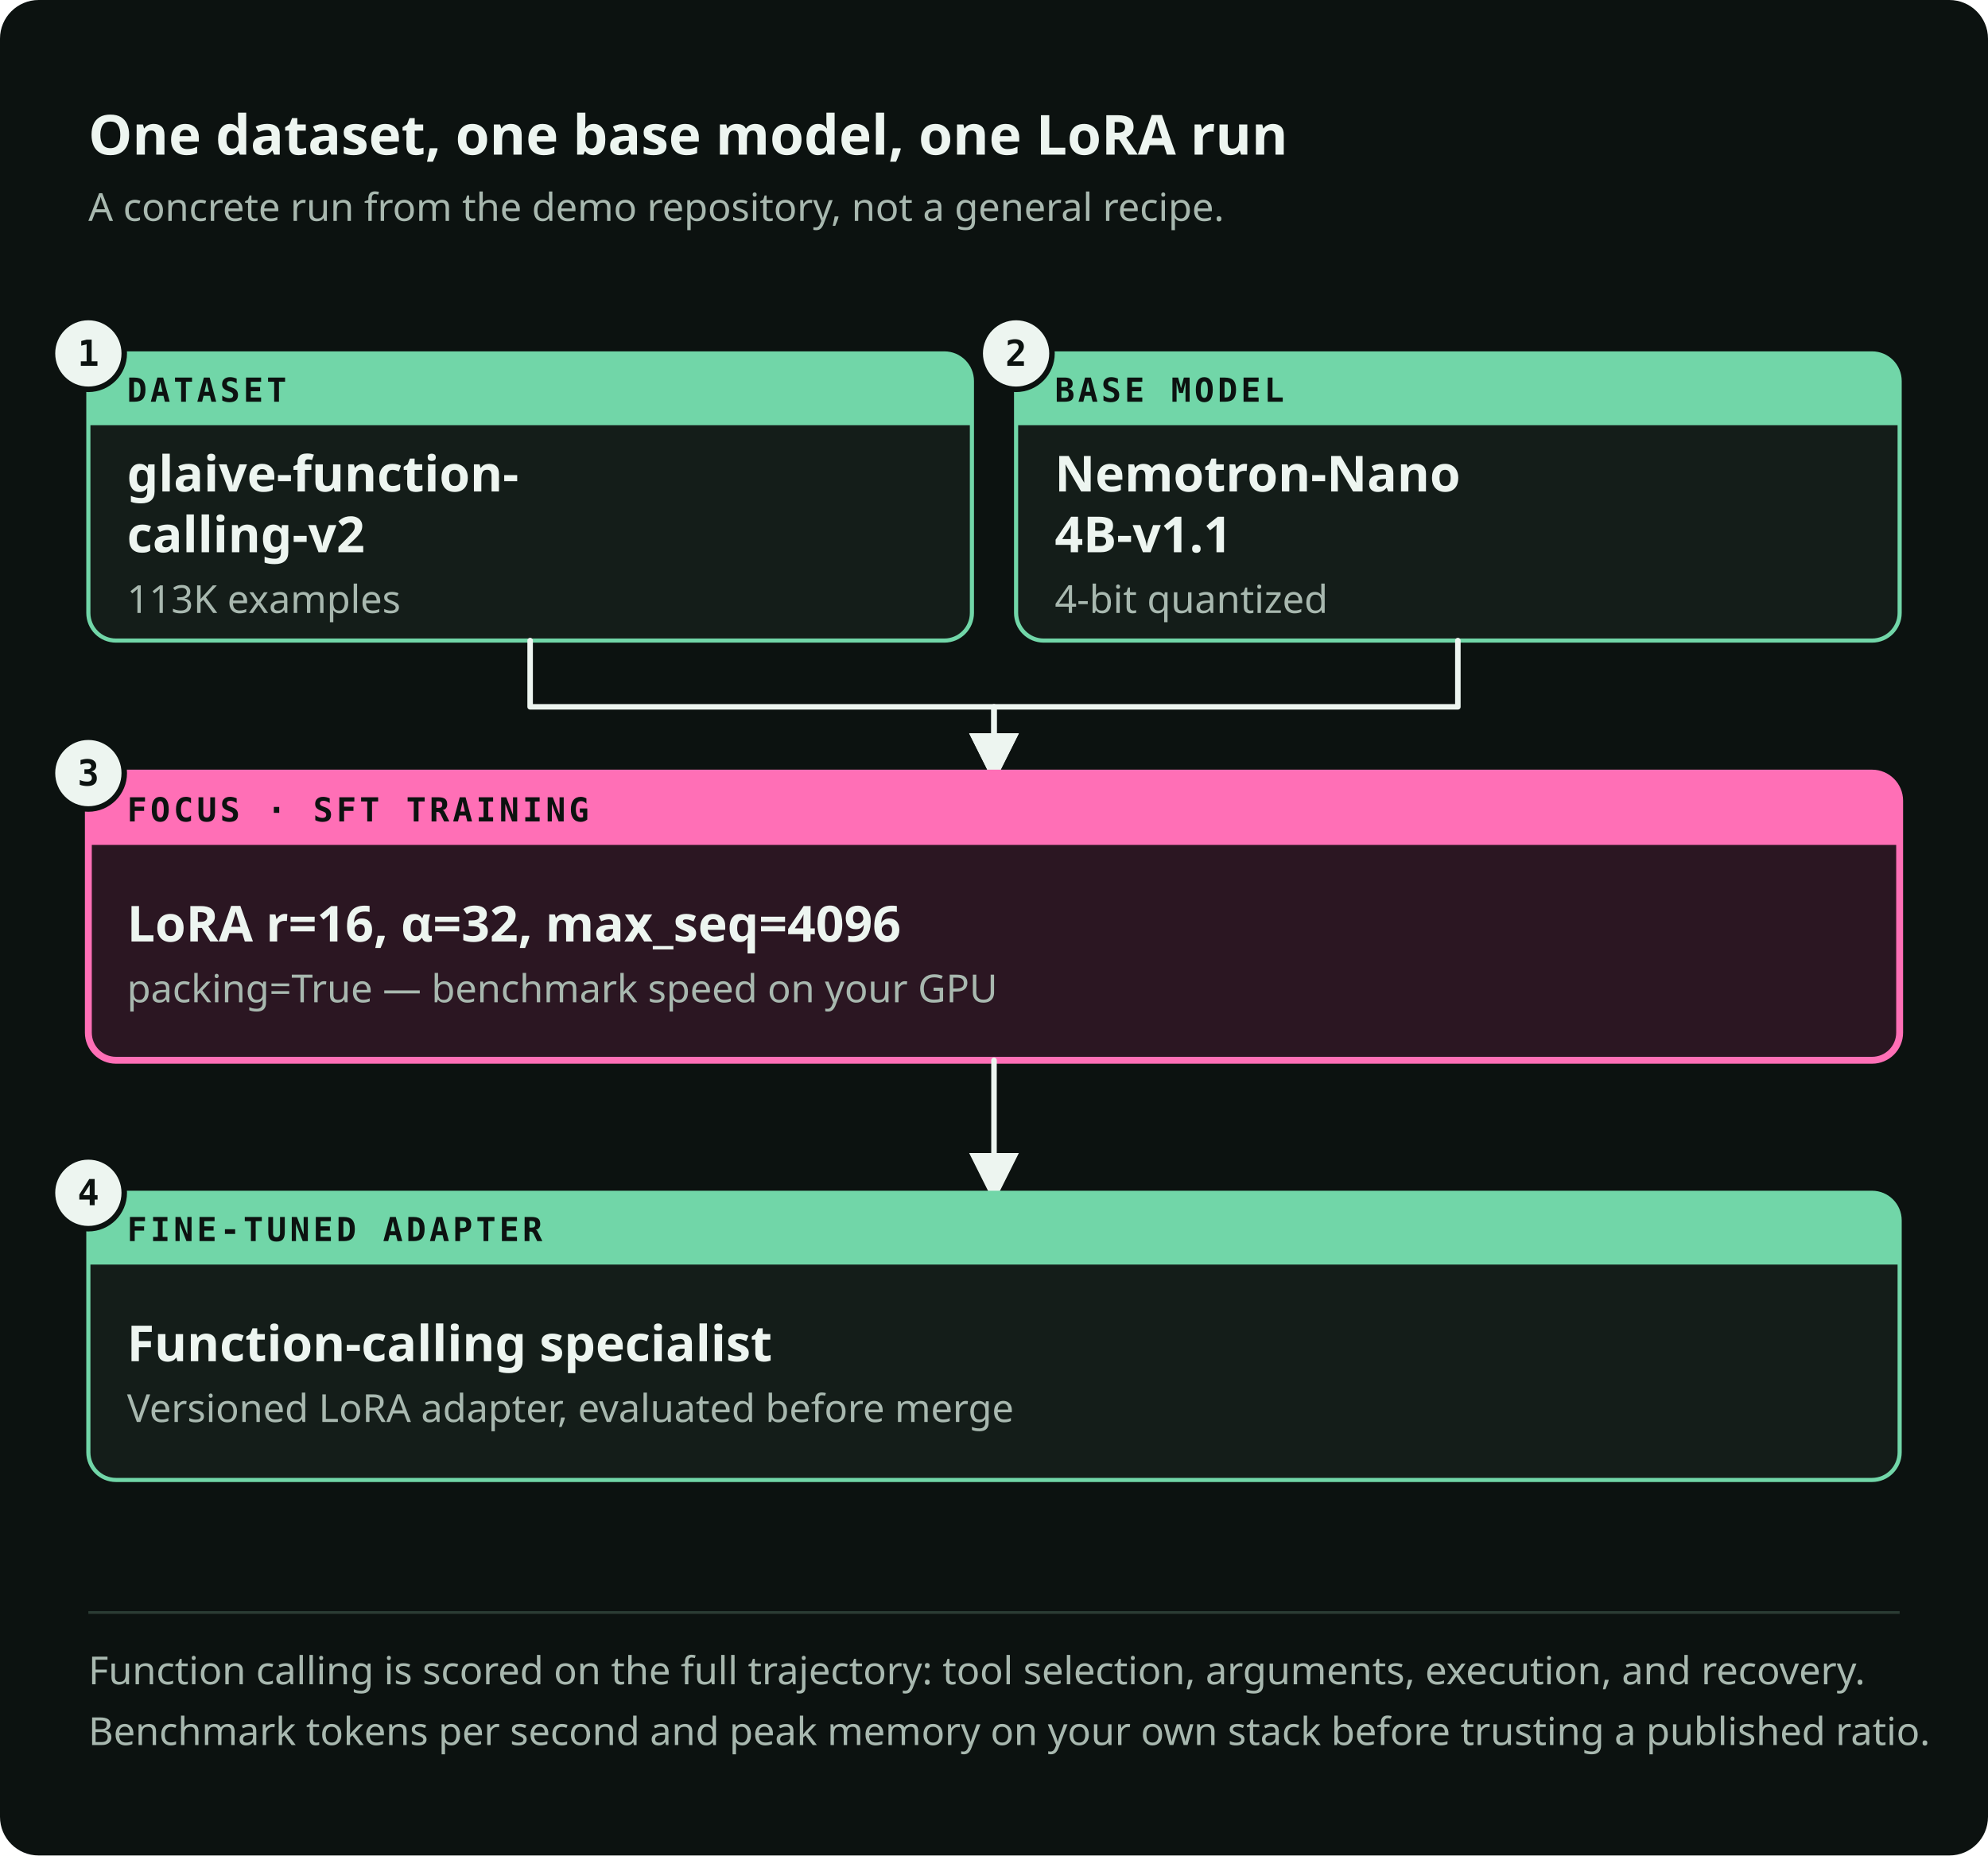
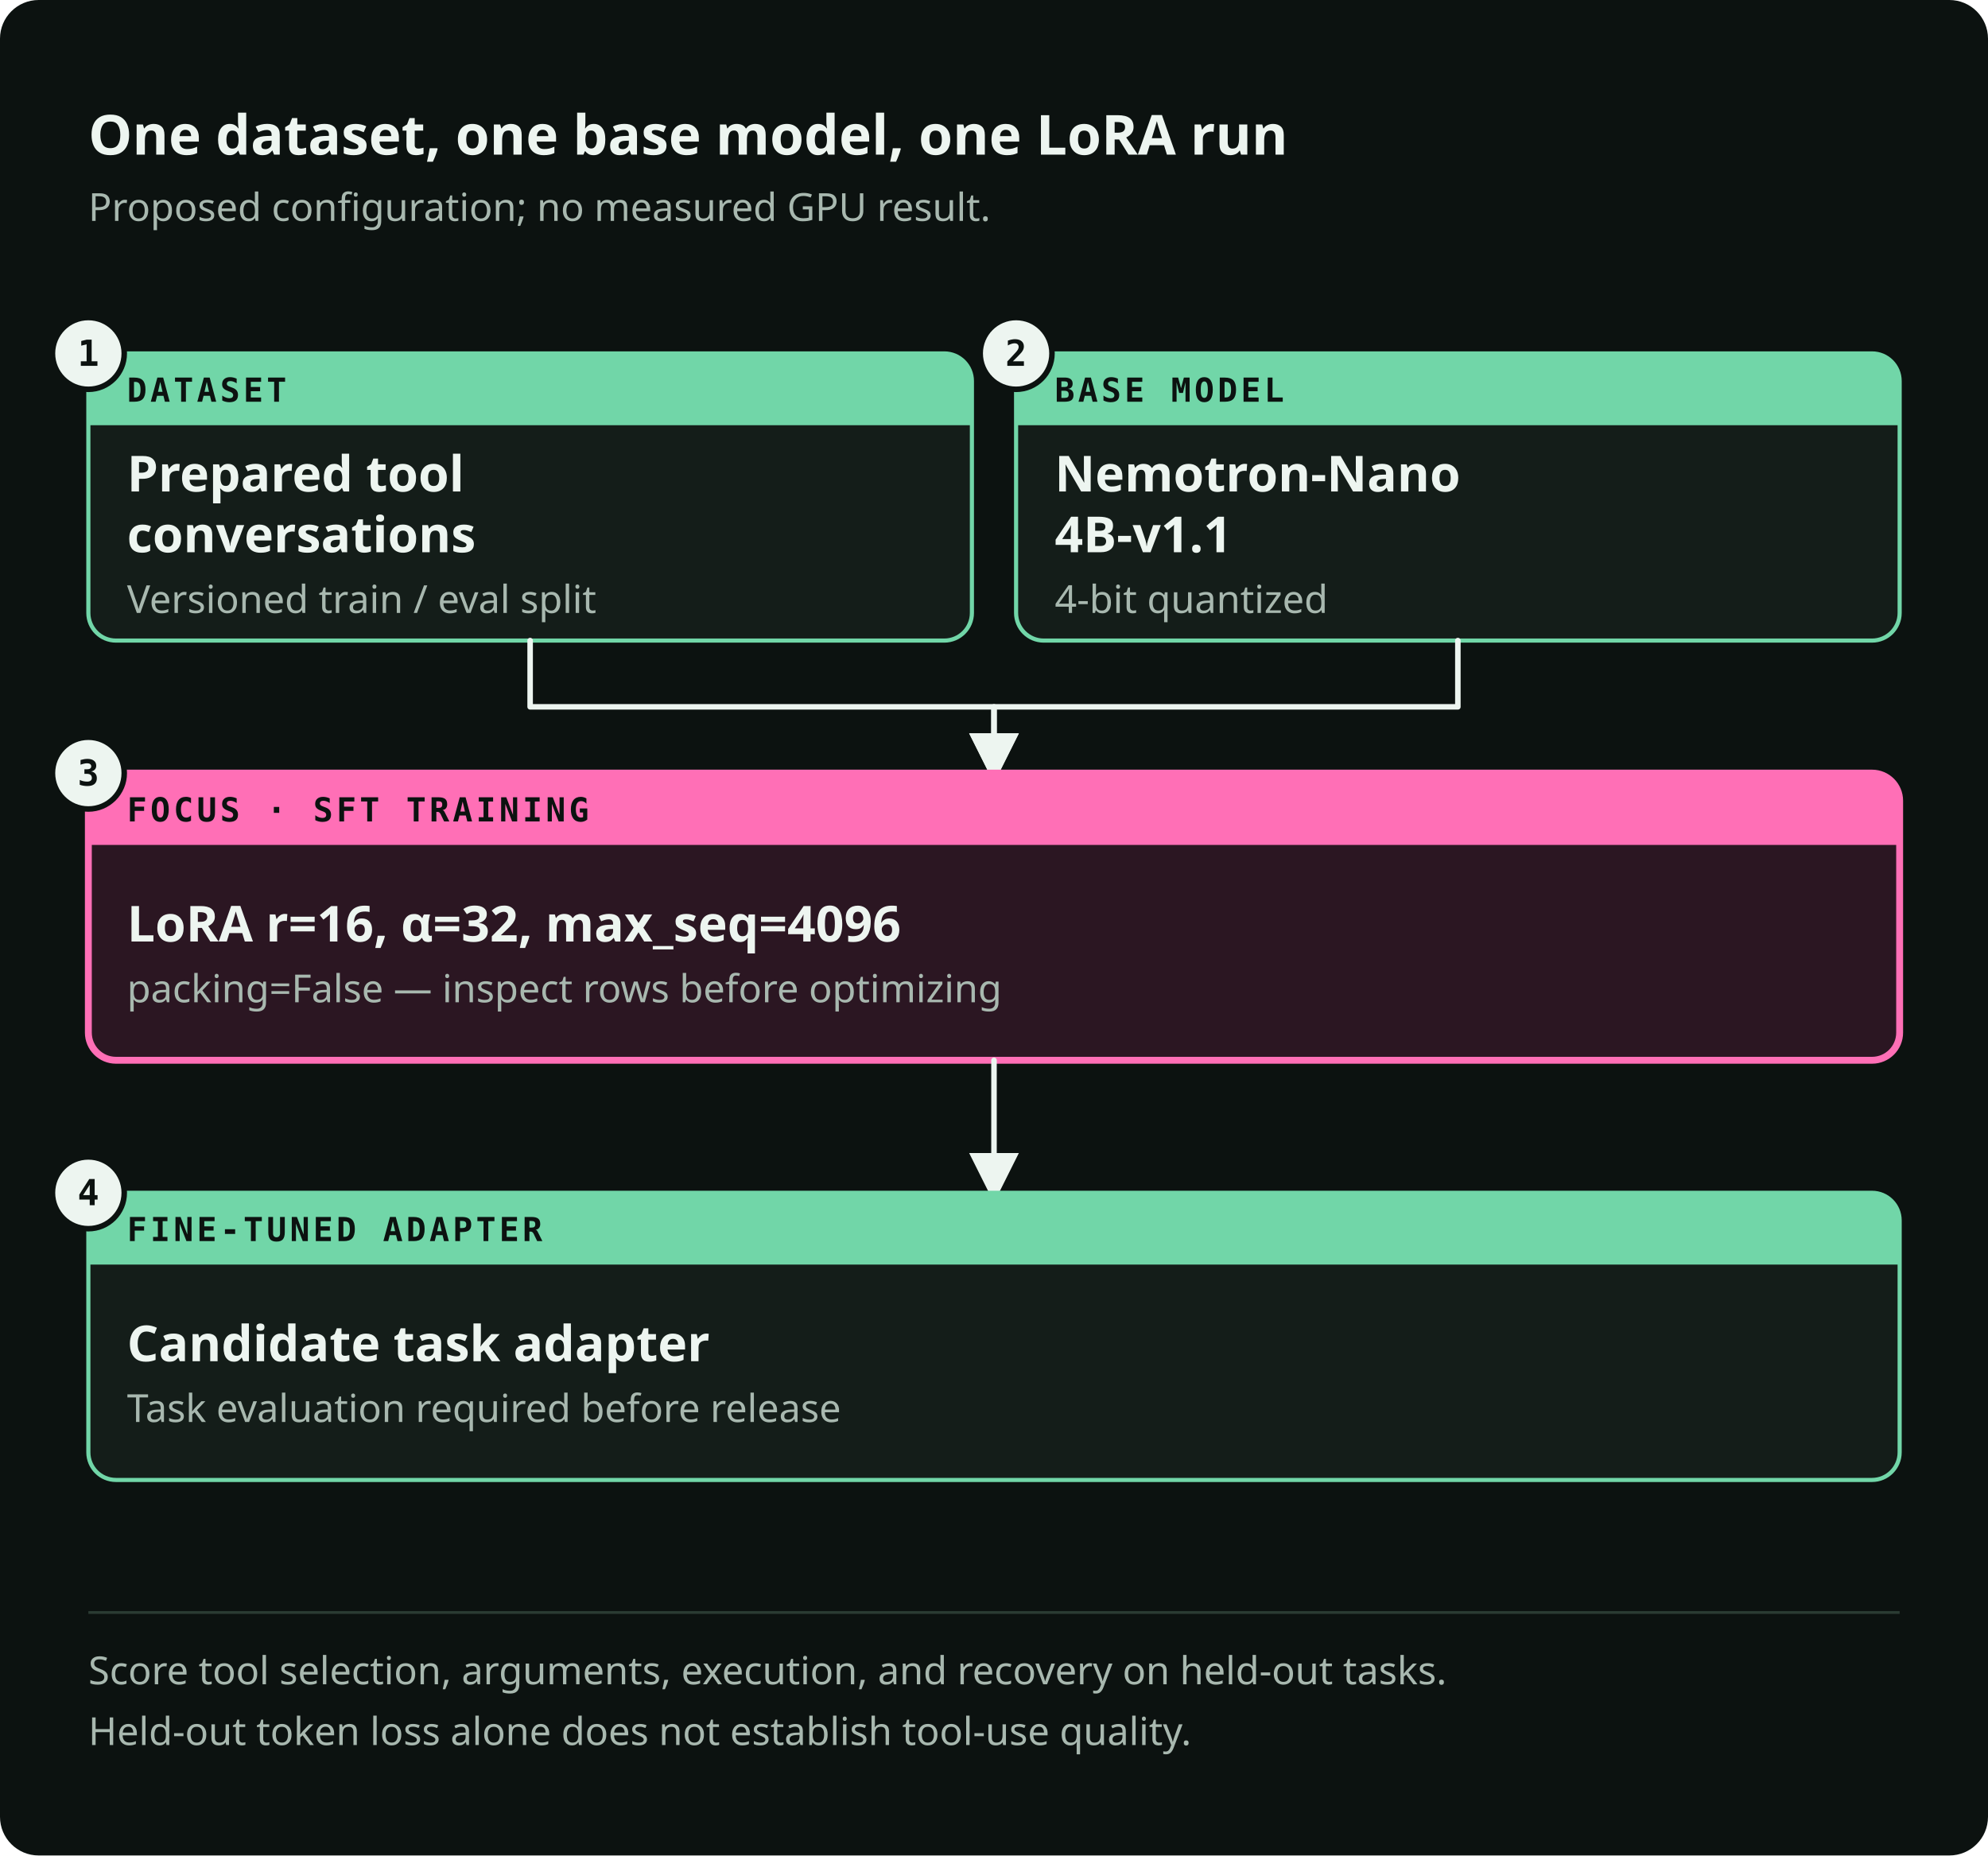
<svg xmlns="http://www.w3.org/2000/svg" viewBox="0 0 720 672" role="img" preserveAspectRatio="xMidYMid meet" data-visual-system="byte-diagram-v2" data-direction="B" data-theme="dark" aria-labelledby="fttrain-title fttrain-desc" shape-rendering="geometricPrecision" text-rendering="geometricPrecision">
  <style data-visual-system="byte-diagram-v2">* { animation: none !important; }</style>
  <defs>
    <marker id="fttrain-arrow-flow" viewBox="0 0 10 10" refX="8" refY="5" markerWidth="9" markerHeight="9" orient="auto-start-reverse">
      <path d="M0 0 10 5 0 10Z" fill="#EDF5F0" />
    </marker>
    <marker id="fttrain-arrow-fail" viewBox="0 0 10 10" refX="8" refY="5" markerWidth="9" markerHeight="9" orient="auto-start-reverse">
      <path d="M0 0 10 5 0 10Z" fill="#FF6FB6" />
    </marker>
  </defs>
  <rect width="720" height="672" rx="14" fill="#0C1210" />
  <text x="32" y="56" font-family="Space Grotesk, IBM Plex Sans, ui-sans-serif, system-ui, sans-serif" font-size="20" font-weight="700" fill="#EDF5F0">One dataset, one base model, one LoRA run</text>
-   <text x="32" y="80" font-family="IBM Plex Sans, ui-sans-serif, system-ui, sans-serif" font-size="14" font-weight="400" fill="#A8B8AF">A concrete run from the demo repository, not a general recipe.</text>
+   <text x="32" y="80" font-family="IBM Plex Sans, ui-sans-serif, system-ui, sans-serif" font-size="14" font-weight="400" fill="#A8B8AF">Proposed configuration; no measured GPU result.</text>
  <path d="M42 128h300a10 10 0 0 1 10 10v84a10 10 0 0 1 -10 10h-300a10 10 0 0 1 -10 -10v-84a10 10 0 0 1 10 -10Z" fill="#141D19" stroke="#71D6A8" stroke-width="1.5" />
  <path d="M42 128h300a10 10 0 0 1 10 10v16a0 0 0 0 1 -0 0h-320a0 0 0 0 1 -0 -0v-16a10 10 0 0 1 10 -10Z" fill="#71D6A8" />
  <text x="46" y="145.5" font-family="IBM Plex Mono, ui-monospace, SFMono-Regular, Menlo, monospace" font-size="12" font-weight="600" fill="#0C1210" letter-spacing="1.2">DATASET</text>
-   <text x="46" y="178" font-family="Space Grotesk, IBM Plex Sans, ui-sans-serif, system-ui, sans-serif" font-size="18" font-weight="600" fill="#EDF5F0">glaive-function-</text>
-   <text x="46" y="200" font-family="Space Grotesk, IBM Plex Sans, ui-sans-serif, system-ui, sans-serif" font-size="18" font-weight="600" fill="#EDF5F0">calling-v2</text>
-   <text x="46" y="222" font-family="IBM Plex Sans, ui-sans-serif, system-ui, sans-serif" font-size="14" font-weight="400" fill="#A8B8AF">113K examples</text>
+   <text x="46" y="178" font-family="Space Grotesk, IBM Plex Sans, ui-sans-serif, system-ui, sans-serif" font-size="18" font-weight="600" fill="#EDF5F0">Prepared tool</text>
+   <text x="46" y="200" font-family="Space Grotesk, IBM Plex Sans, ui-sans-serif, system-ui, sans-serif" font-size="18" font-weight="600" fill="#EDF5F0">conversations</text>
+   <text x="46" y="222" font-family="IBM Plex Sans, ui-sans-serif, system-ui, sans-serif" font-size="14" font-weight="400" fill="#A8B8AF">Versioned train / eval split</text>
  <circle cx="32" cy="128" r="13" fill="#EDF5F0" stroke="#0C1210" stroke-width="2" />
  <text x="32" y="132.5" font-family="IBM Plex Mono, ui-monospace, SFMono-Regular, Menlo, monospace" font-size="13" font-weight="600" fill="#0C1210" text-anchor="middle">1</text>
  <path d="M378 128h300a10 10 0 0 1 10 10v84a10 10 0 0 1 -10 10h-300a10 10 0 0 1 -10 -10v-84a10 10 0 0 1 10 -10Z" fill="#141D19" stroke="#71D6A8" stroke-width="1.5" />
  <path d="M378 128h300a10 10 0 0 1 10 10v16a0 0 0 0 1 -0 0h-320a0 0 0 0 1 -0 -0v-16a10 10 0 0 1 10 -10Z" fill="#71D6A8" />
  <text x="382" y="145.5" font-family="IBM Plex Mono, ui-monospace, SFMono-Regular, Menlo, monospace" font-size="12" font-weight="600" fill="#0C1210" letter-spacing="1.2">BASE MODEL</text>
  <text x="382" y="178" font-family="Space Grotesk, IBM Plex Sans, ui-sans-serif, system-ui, sans-serif" font-size="18" font-weight="600" fill="#EDF5F0">Nemotron-Nano</text>
  <text x="382" y="200" font-family="Space Grotesk, IBM Plex Sans, ui-sans-serif, system-ui, sans-serif" font-size="18" font-weight="600" fill="#EDF5F0">4B-v1.1</text>
  <text x="382" y="222" font-family="IBM Plex Sans, ui-sans-serif, system-ui, sans-serif" font-size="14" font-weight="400" fill="#A8B8AF">4-bit quantized</text>
  <circle cx="368" cy="128" r="13" fill="#EDF5F0" stroke="#0C1210" stroke-width="2" />
  <text x="368" y="132.5" font-family="IBM Plex Mono, ui-monospace, SFMono-Regular, Menlo, monospace" font-size="13" font-weight="600" fill="#0C1210" text-anchor="middle">2</text>
  <path d="M192 232v24h168v24" fill="none" stroke="#EDF5F0" stroke-width="2" stroke-linecap="round" stroke-linejoin="round" marker-end="url(#fttrain-arrow-flow)" />
  <path d="M528 232v24h-168v24" fill="none" stroke="#EDF5F0" stroke-width="2" stroke-linecap="round" stroke-linejoin="round" marker-end="url(#fttrain-arrow-flow)" />
  <path d="M42 280h636a10 10 0 0 1 10 10v84a10 10 0 0 1 -10 10h-636a10 10 0 0 1 -10 -10v-84a10 10 0 0 1 10 -10Z" fill="#2B1622" stroke="#FF6FB6" stroke-width="2.5" />
  <path d="M42 280h636a10 10 0 0 1 10 10v16a0 0 0 0 1 -0 0h-656a0 0 0 0 1 -0 -0v-16a10 10 0 0 1 10 -10Z" fill="#FF6FB6" />
  <text x="46" y="297.5" font-family="IBM Plex Mono, ui-monospace, SFMono-Regular, Menlo, monospace" font-size="12" font-weight="600" fill="#0C1210" letter-spacing="1.2">FOCUS · SFT TRAINING</text>
  <text x="46" y="341" font-family="Space Grotesk, IBM Plex Sans, ui-sans-serif, system-ui, sans-serif" font-size="18" font-weight="600" fill="#EDF5F0">LoRA r=16, α=32, max_seq=4096</text>
-   <text x="46" y="363" font-family="IBM Plex Sans, ui-sans-serif, system-ui, sans-serif" font-size="14" font-weight="400" fill="#A8B8AF">packing=True — benchmark speed on your GPU</text>
+   <text x="46" y="363" font-family="IBM Plex Sans, ui-sans-serif, system-ui, sans-serif" font-size="14" font-weight="400" fill="#A8B8AF">packing=False — inspect rows before optimizing</text>
  <circle cx="32" cy="280" r="13" fill="#EDF5F0" stroke="#0C1210" stroke-width="2" />
  <text x="32" y="284.5" font-family="IBM Plex Mono, ui-monospace, SFMono-Regular, Menlo, monospace" font-size="13" font-weight="600" fill="#0C1210" text-anchor="middle">3</text>
  <path d="M360 384v48" fill="none" stroke="#EDF5F0" stroke-width="2" stroke-linecap="round" stroke-linejoin="round" marker-end="url(#fttrain-arrow-flow)" />
  <path d="M42 432h636a10 10 0 0 1 10 10v84a10 10 0 0 1 -10 10h-636a10 10 0 0 1 -10 -10v-84a10 10 0 0 1 10 -10Z" fill="#141D19" stroke="#71D6A8" stroke-width="1.5" />
  <path d="M42 432h636a10 10 0 0 1 10 10v16a0 0 0 0 1 -0 0h-656a0 0 0 0 1 -0 -0v-16a10 10 0 0 1 10 -10Z" fill="#71D6A8" />
  <text x="46" y="449.5" font-family="IBM Plex Mono, ui-monospace, SFMono-Regular, Menlo, monospace" font-size="12" font-weight="600" fill="#0C1210" letter-spacing="1.2">FINE-TUNED ADAPTER</text>
-   <text x="46" y="493" font-family="Space Grotesk, IBM Plex Sans, ui-sans-serif, system-ui, sans-serif" font-size="18" font-weight="600" fill="#EDF5F0">Function-calling specialist</text>
-   <text x="46" y="515" font-family="IBM Plex Sans, ui-sans-serif, system-ui, sans-serif" font-size="14" font-weight="400" fill="#A8B8AF">Versioned LoRA adapter, evaluated before merge</text>
+   <text x="46" y="493" font-family="Space Grotesk, IBM Plex Sans, ui-sans-serif, system-ui, sans-serif" font-size="18" font-weight="600" fill="#EDF5F0">Candidate task adapter</text>
+   <text x="46" y="515" font-family="IBM Plex Sans, ui-sans-serif, system-ui, sans-serif" font-size="14" font-weight="400" fill="#A8B8AF">Task evaluation required before release</text>
  <circle cx="32" cy="432" r="13" fill="#EDF5F0" stroke="#0C1210" stroke-width="2" />
  <text x="32" y="436.5" font-family="IBM Plex Mono, ui-monospace, SFMono-Regular, Menlo, monospace" font-size="13" font-weight="600" fill="#0C1210" text-anchor="middle">4</text>
  <path d="M32 584h656" stroke="#2B3B33" stroke-width="1" />
-   <text x="32" y="610" font-family="IBM Plex Sans, ui-sans-serif, system-ui, sans-serif" font-size="14" font-weight="400" fill="#A8B8AF">Function calling is scored on the full trajectory: tool selection, arguments, execution, and recovery.</text>
-   <text x="32" y="632" font-family="IBM Plex Sans, ui-sans-serif, system-ui, sans-serif" font-size="14" font-weight="400" fill="#A8B8AF">Benchmark tokens per second and peak memory on your own stack before trusting a published ratio.</text>
+   <text x="32" y="610" font-family="IBM Plex Sans, ui-sans-serif, system-ui, sans-serif" font-size="14" font-weight="400" fill="#A8B8AF">Score tool selection, arguments, execution, and recovery on held-out tasks.</text>
+   <text x="32" y="632" font-family="IBM Plex Sans, ui-sans-serif, system-ui, sans-serif" font-size="14" font-weight="400" fill="#A8B8AF">Held-out token loss alone does not establish tool-use quality.</text>
</svg>
